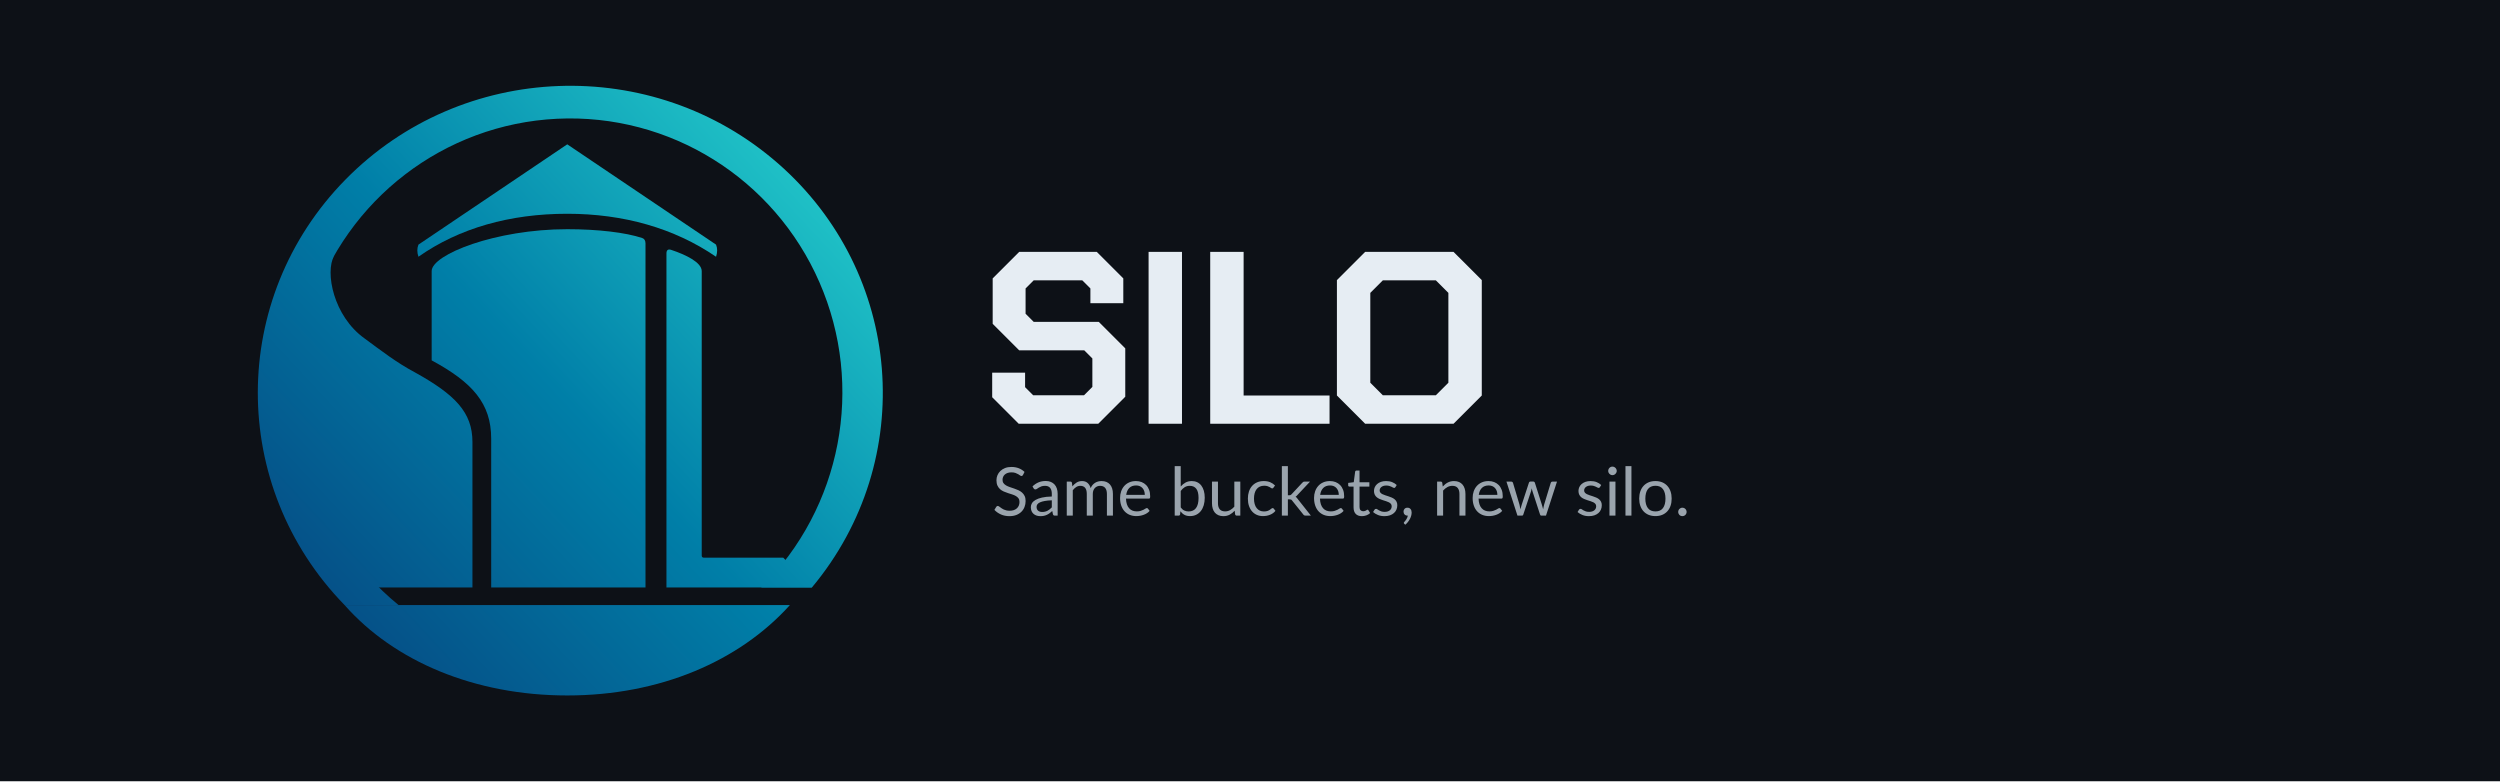
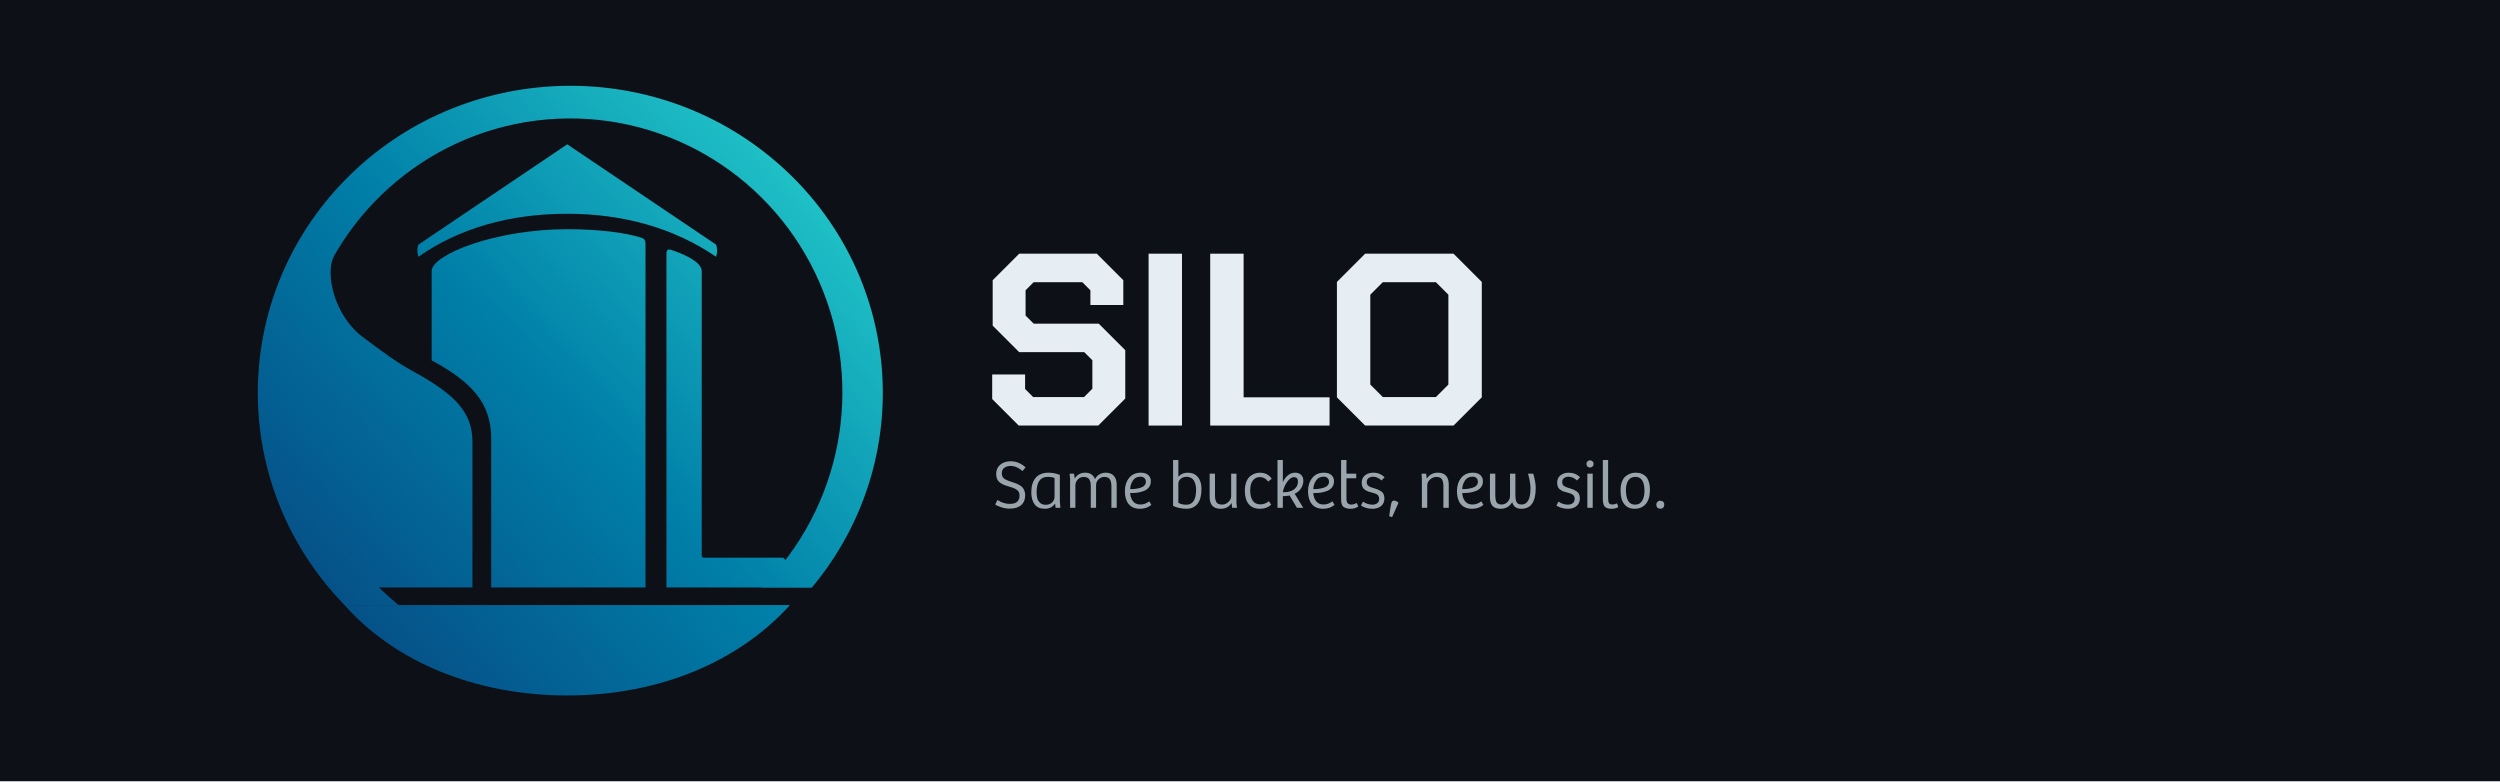
<svg xmlns="http://www.w3.org/2000/svg" viewBox="0 0 1600 500" width="1600" height="500" role="img" aria-label="silo">
  <rect width="1600" height="500" fill="#0d1117" />
  <g transform="translate(1.84,-100.93) scale(0.70546)">
    <defs>
      <linearGradient id="silo-color" x1="276" y1="720" x2="742" y2="286" gradientUnits="userSpaceOnUse">
        <stop offset="0" stop-color="#064A83" />
        <stop offset="0.5" stop-color="#007FA8" />
        <stop offset="1" stop-color="#22C7C9" />
      </linearGradient>
    </defs>
    <g fill="url(#silo-color)">
      <path d="       M 734 676       A 283.5 278.5 0 1 0 310 692       L 359 692       A 247 248.5 0 1 1 688 676       Z" />
      <path d="       M 300.57 375       C 292 390 300 430 328 450       C 343 461 357 472 374 481       C 410 501 426 517 426 544       L 426 676       L 336 676       C 308 647 286 608 274 565       C 262 522 263 479 272 439       C 278 413 286 389 300.57 375       Z" />
      <path d="       M 602 373       Q 602 368 607 370       C 619 374 634 381 634 389       L 634 647       Q 634 649 636 649       L 708 649       L 734 676       L 602 676       Z" />
      <path d="       M 310 692       L 714 692       C 668 743 596 774 512 774       C 428 774 355 743 310 692       Z" />
      <path d="       M 389 389       C 389 374 447 351 512 351       C 540 351 565 354 580 359       Q 583 360 583 364       L 583 676       L 443 676       L 443 541       C 443 509 426 490 389 470       Z" />
      <path d="       M 512 274       L 647 365       Q 649 370 647 376       C 609 350 563 337 512 337       C 460 337 414 350 377 376       Q 375 370 377 365       Z" />
    </g>
  </g>
-   <g transform="translate(635.00,161.20) scale(0.15714)">
+   <g transform="translate(635.00,162.36) scale(0.15714)">
    <g fill="#e6edf3">
      <path id="silo-logo-s" d="M0 592V492H134V551L167 584H374L408 550V434L375 401H110L2 293V108L110 0H426L534 108V209H400V149L367 116H169L136 149V252L169 285H434L542 393V590L432 700H108Z" />
      <path id="silo-logo-i" d="M637 0H773V700H637Z" />
      <path id="silo-logo-l" d="M888 0H1024V585H1374V700H888Z" />
      <path id="silo-logo-o" d="M1404 585V115L1519 0H1879L1994 115V585L1879 700H1519ZM1807 584 1858 533V167L1807 116H1591L1540 167V533L1591 584Z" />
    </g>
  </g>
-   <g transform="translate(635.00,330)">
-     <path d="M20.70-27.97L19.69-25.99Q19.50-25.67 19.27-25.51Q19.05-25.35 18.73-25.35Q18.36-25.35 17.87-25.71Q17.37-26.08 16.63-26.52Q15.89-26.96 14.85-27.33Q13.80-27.69 12.32-27.69Q10.92-27.69 9.86-27.32Q8.79-26.94 8.07-26.29Q7.35-25.65 6.99-24.78Q6.62-23.91 6.62-22.90Q6.62-21.61 7.26-20.76Q7.89-19.91 8.93-19.31Q9.98-18.71 11.30-18.26Q12.62-17.82 14.01-17.35Q15.39-16.88 16.72-16.29Q18.04-15.70 19.08-14.79Q20.12-13.89 20.76-12.58Q21.39-11.27 21.39-9.35Q21.39-7.33 20.70-5.56Q20.02-3.78 18.69-2.47Q17.37-1.16 15.45-0.41Q13.52 0.34 11.07 0.34Q8.06 0.34 5.61-0.74Q3.16-1.83 1.42-3.68L2.62-5.65Q2.80-5.89 3.04-6.05Q3.29-6.21 3.59-6.21Q3.87-6.21 4.22-5.99Q4.58-5.76 5.03-5.42Q5.48-5.07 6.06-4.67Q6.64-4.26 7.39-3.91Q8.13-3.57 9.07-3.34Q10.02-3.12 11.20-3.12Q12.69-3.12 13.85-3.53Q15.01-3.93 15.81-4.68Q16.62-5.42 17.05-6.45Q17.48-7.48 17.48-8.75Q17.48-10.15 16.85-11.04Q16.21-11.93 15.18-12.53Q14.15-13.14 12.81-13.56Q11.48-13.98 10.11-14.42Q8.73-14.86 7.40-15.44Q6.06-16.02 5.03-16.94Q4-17.87 3.36-19.25Q2.73-20.64 2.73-22.68Q2.73-24.32 3.36-25.84Q4-27.37 5.21-28.55Q6.43-29.73 8.20-30.44Q9.98-31.15 12.28-31.15Q14.86-31.15 16.97-30.34Q19.09-29.52 20.70-27.97M38.16-5.29L38.16-9.80Q35.52-9.72 33.66-9.38Q31.80-9.05 30.63-8.51Q29.46-7.98 28.93-7.25Q28.40-6.51 28.40-5.61Q28.40-4.75 28.68-4.13Q28.96-3.50 29.44-3.11Q29.93-2.71 30.58-2.53Q31.24-2.34 31.99-2.34Q33-2.34 33.84-2.55Q34.68-2.75 35.42-3.14Q36.16-3.53 36.84-4.06Q37.52-4.60 38.16-5.29M26.49-17.48L25.80-18.71Q27.61-20.45 29.69-21.31Q31.78-22.17 34.31-22.17Q36.14-22.17 37.56-21.56Q38.98-20.96 39.95-19.89Q40.91-18.81 41.41-17.29Q41.90-15.76 41.90-13.93L41.90 0L40.20 0Q39.65 0 39.34-0.18Q39.04-0.37 38.87-0.90L38.44-2.97Q37.58-2.17 36.77-1.56Q35.95-0.95 35.05-0.53Q34.14-0.11 33.12 0.12Q32.10 0.34 30.85 0.34Q29.58 0.34 28.47-0.01Q27.35-0.37 26.52-1.08Q25.69-1.78 25.21-2.87Q24.73-3.96 24.73-5.44Q24.73-6.73 25.43-7.92Q26.14-9.12 27.73-10.04Q29.33-10.97 31.88-11.56Q34.44-12.15 38.16-12.23L38.16-13.93Q38.16-16.47 37.07-17.77Q35.97-19.07 33.86-19.07Q32.44-19.07 31.49-18.72Q30.53-18.36 29.83-17.92Q29.13-17.48 28.63-17.12Q28.12-16.77 27.63-16.77Q27.24-16.77 26.96-16.97Q26.68-17.18 26.49-17.48M51.58 0L47.73 0L47.73-21.78L50.03-21.78Q50.85-21.78 51.04-20.98L51.32-18.75Q52.52-20.23 54.03-21.18Q55.53-22.12 57.51-22.12Q59.71-22.12 61.07-20.90Q62.44-19.67 63.04-17.59Q63.51-18.77 64.25-19.63Q64.99-20.49 65.92-21.05Q66.84-21.61 67.89-21.87Q68.93-22.12 70-22.12Q71.72-22.12 73.07-21.58Q74.41-21.03 75.35-19.97Q76.28-18.92 76.78-17.38Q77.27-15.85 77.27-13.87L77.27 0L73.42 0L73.42-13.87Q73.42-16.43 72.30-17.75Q71.19-19.07 69.08-19.07Q68.13-19.07 67.28-18.74Q66.44-18.40 65.79-17.76Q65.15-17.11 64.77-16.14Q64.39-15.16 64.39-13.87L64.39 0L60.54 0L60.54-13.87Q60.54-16.49 59.49-17.78Q58.44-19.07 56.42-19.07Q55-19.07 53.79-18.31Q52.59-17.54 51.58-16.23L51.58 0M85.76-13.27L97.67-13.27Q97.67-14.60 97.30-15.71Q96.92-16.81 96.20-17.62Q95.48-18.43 94.45-18.87Q93.42-19.31 92.11-19.31Q89.35-19.31 87.75-17.71Q86.15-16.10 85.76-13.27M99.70-4.45L100.77-3.05Q100.06-2.19 99.07-1.56Q98.08-0.92 96.95-0.52Q95.83-0.11 94.62 0.10Q93.42 0.30 92.23 0.30Q89.98 0.30 88.07-0.46Q86.17-1.23 84.79-2.70Q83.40-4.17 82.62-6.34Q81.85-8.51 81.85-11.33Q81.85-13.61 82.55-15.59Q83.25-17.57 84.56-19.02Q85.87-20.47 87.76-21.30Q89.66-22.12 92.02-22.12Q93.98-22.12 95.64-21.47Q97.31-20.81 98.52-19.58Q99.74-18.34 100.43-16.52Q101.11-14.71 101.11-12.38Q101.11-11.48 100.92-11.18Q100.73-10.88 100.19-10.88L85.63-10.88Q85.70-8.82 86.20-7.29Q86.71-5.76 87.61-4.74Q88.52-3.72 89.76-3.21Q91.01-2.71 92.56-2.71Q94-2.71 95.04-3.04Q96.08-3.38 96.84-3.76Q97.59-4.15 98.09-4.48Q98.60-4.82 98.96-4.82Q99.44-4.82 99.70-4.45M120.66-15.78L120.66-5.25Q121.71-3.83 122.97-3.25Q124.23-2.67 125.73-2.67Q128.81-2.67 130.44-4.84Q132.07-7.01 132.07-11.31Q132.07-15.31 130.62-17.19Q129.17-19.07 126.48-19.07Q124.61-19.07 123.23-18.21Q121.84-17.35 120.66-15.78M120.66-31.67L120.66-18.64Q122.03-20.23 123.76-21.18Q125.50-22.12 127.75-22.12Q129.67-22.12 131.20-21.39Q132.74-20.66 133.82-19.27Q134.89-17.89 135.46-15.91Q136.03-13.93 136.03-11.46Q136.03-8.82 135.39-6.64Q134.74-4.47 133.53-2.93Q132.31-1.40 130.57-0.55Q128.83 0.30 126.66 0.30Q124.51 0.30 123.03-0.51Q121.56-1.31 120.46-2.80L120.27-0.82Q120.10 0 119.28 0L116.81 0L116.81-31.67L120.66-31.67M154.97-21.78L158.80-21.78L158.80 0L156.52 0Q155.70 0 155.49-0.80L155.19-3.14Q153.77-1.57 152-0.61Q150.24 0.34 147.96 0.34Q146.18 0.34 144.81-0.25Q143.45-0.84 142.52-1.91Q141.60-2.99 141.14-4.52Q140.67-6.04 140.67-7.89L140.67-21.78L144.50-21.78L144.50-7.89Q144.50-5.42 145.63-4.06Q146.76-2.71 149.08-2.71Q150.78-2.71 152.25-3.52Q153.72-4.32 154.97-5.74L154.97-21.78M181.03-19.29L180.02-17.91Q179.85-17.67 179.68-17.54Q179.50-17.42 179.20-17.42Q178.88-17.42 178.49-17.68Q178.11-17.95 177.54-18.28Q176.97-18.60 176.14-18.87Q175.31-19.14 174.11-19.14Q172.49-19.14 171.27-18.57Q170.04-18 169.22-16.92Q168.39-15.85 167.97-14.32Q167.55-12.79 167.55-10.90Q167.55-8.92 168-7.39Q168.45-5.85 169.28-4.81Q170.11-3.76 171.28-3.21Q172.45-2.67 173.91-2.67Q175.31-2.67 176.21-3Q177.12-3.33 177.71-3.74Q178.30-4.15 178.70-4.48Q179.09-4.82 179.48-4.82Q179.96-4.82 180.21-4.45L181.29-3.05Q180.58-2.17 179.68-1.55Q178.77-0.92 177.73-0.51Q176.69-0.09 175.55 0.11Q174.41 0.30 173.23 0.30Q171.18 0.30 169.43-0.45Q167.68-1.20 166.39-2.63Q165.10-4.06 164.37-6.15Q163.64-8.23 163.64-10.90Q163.64-13.33 164.31-15.39Q164.99-17.46 166.29-18.95Q167.59-20.45 169.50-21.29Q171.40-22.12 173.87-22.12Q176.17-22.12 177.92-21.38Q179.68-20.64 181.03-19.29M185.39-31.67L189.24-31.67L189.24-13.03L190.23-13.03Q190.66-13.03 190.95-13.15Q191.24-13.27 191.56-13.63L198.44-21.01Q198.75-21.37 199.08-21.58Q199.41-21.78 199.97-21.78L203.43-21.78L195.41-13.24Q194.83-12.51 194.17-12.10Q194.55-11.85 194.87-11.51Q195.18-11.18 195.46-10.75L203.97 0L200.55 0Q200.06 0 199.70-0.16Q199.35-0.32 199.09-0.75L191.93-9.68Q191.61-10.13 191.30-10.27Q190.98-10.41 190.34-10.41L189.24-10.41L189.24 0L185.39 0L185.39-31.67M209.90-13.27L221.82-13.27Q221.82-14.60 221.44-15.71Q221.06-16.81 220.34-17.62Q219.62-18.43 218.59-18.87Q217.56-19.31 216.25-19.31Q213.50-19.31 211.89-17.71Q210.29-16.10 209.90-13.27M223.84-4.45L224.91-3.05Q224.20-2.19 223.21-1.56Q222.22-0.92 221.10-0.52Q219.97-0.11 218.76 0.10Q217.56 0.30 216.38 0.30Q214.12 0.30 212.22-0.46Q210.31-1.23 208.93-2.70Q207.54-4.17 206.77-6.34Q205.99-8.51 205.99-11.33Q205.99-13.61 206.69-15.59Q207.39-17.57 208.70-19.02Q210.01-20.47 211.90-21.30Q213.80-22.12 216.16-22.12Q218.12-22.12 219.78-21.47Q221.45-20.81 222.66-19.58Q223.88-18.34 224.57-16.52Q225.26-14.71 225.26-12.38Q225.26-11.48 225.06-11.18Q224.87-10.88 224.33-10.88L209.78-10.88Q209.84-8.82 210.35-7.29Q210.85-5.76 211.75-4.74Q212.66-3.72 213.90-3.21Q215.15-2.71 216.70-2.71Q218.14-2.71 219.18-3.04Q220.22-3.38 220.98-3.76Q221.73-4.15 222.23-4.48Q222.74-4.82 223.11-4.82Q223.58-4.82 223.84-4.45M236.63 0.34Q234.05 0.34 232.66-1.10Q231.28-2.54 231.28-5.25L231.28-18.58L228.65-18.58Q228.31-18.58 228.07-18.78Q227.84-18.98 227.84-19.41L227.84-20.94L231.40-21.39L232.29-28.12Q232.35-28.44 232.58-28.65Q232.80-28.85 233.17-28.85L235.10-28.85L235.10-21.35L241.40-21.35L241.40-18.58L235.10-18.58L235.10-5.50Q235.10-4.13 235.77-3.46Q236.44-2.80 237.49-2.80Q238.09-2.80 238.53-2.96Q238.97-3.12 239.30-3.31Q239.62-3.50 239.84-3.67Q240.07-3.83 240.24-3.83Q240.54-3.83 240.78-3.46L241.90-1.63Q240.91-0.71 239.51-0.18Q238.11 0.34 236.63 0.34M258.90-19.59L258.04-18.19Q257.79-17.72 257.25-17.72Q256.93-17.72 256.52-17.95Q256.11-18.19 255.52-18.48Q254.93-18.77 254.11-19.02Q253.29-19.26 252.17-19.26Q251.21-19.26 250.43-19.02Q249.66-18.77 249.11-18.34Q248.56-17.91 248.27-17.34Q247.98-16.77 247.98-16.10Q247.98-15.27 248.46-14.71Q248.95-14.15 249.74-13.74Q250.54-13.33 251.55-13.02Q252.56-12.71 253.62-12.35Q254.69-12 255.70-11.57Q256.71-11.14 257.51-10.49Q258.30-9.85 258.78-8.91Q259.27-7.98 259.27-6.67Q259.27-5.16 258.73-3.88Q258.19-2.60 257.14-1.67Q256.09-0.73 254.56-0.19Q253.03 0.34 251.03 0.34Q248.76 0.34 246.91-0.40Q245.06-1.14 243.77-2.30L244.67-3.76Q244.84-4.04 245.08-4.19Q245.31-4.34 245.68-4.34Q246.07-4.34 246.50-4.04Q246.93-3.74 247.54-3.38Q248.15-3.01 249.03-2.71Q249.92-2.41 251.23-2.41Q252.35-2.41 253.18-2.70Q254.02-2.99 254.58-3.48Q255.14-3.98 255.41-4.62Q255.68-5.27 255.68-6Q255.68-6.90 255.19-7.49Q254.71-8.08 253.92-8.50Q253.12-8.92 252.10-9.23Q251.08-9.55 250.01-9.89Q248.95-10.23 247.93-10.67Q246.91-11.12 246.11-11.78Q245.31-12.45 244.83-13.43Q244.35-14.41 244.35-15.80Q244.35-17.05 244.86-18.20Q245.38-19.35 246.37-20.22Q247.36-21.09 248.80-21.61Q250.24-22.12 252.09-22.12Q254.24-22.12 255.95-21.45Q257.66-20.77 258.90-19.59M264.39 5.83L263.74 5.20Q263.57 5.05 263.50 4.92Q263.44 4.79 263.44 4.60Q263.44 4.45 263.54 4.30Q263.63 4.15 263.76 4.02Q263.98 3.78 264.31 3.40Q264.64 3.01 264.99 2.48Q265.33 1.96 265.62 1.32Q265.91 0.69 266.04-0.02Q265.98 0 265.90 0Q265.83 0 265.76 0Q264.64 0 263.94-0.74Q263.25-1.48 263.25-2.64Q263.25-3.66 263.94-4.36Q264.64-5.07 265.80-5.07Q266.45-5.07 266.94-4.84Q267.44-4.60 267.77-4.18Q268.11-3.76 268.28-3.21Q268.45-2.67 268.45-2.02Q268.45-1.05 268.18-0.01Q267.91 1.03 267.38 2.05Q266.86 3.07 266.11 4.04Q265.35 5.01 264.39 5.83M288.06-20.98L288.36-18.62Q289.07-19.41 289.86-20.06Q290.66-20.70 291.55-21.17Q292.44-21.63 293.44-21.88Q294.44-22.12 295.60-22.12Q297.39-22.12 298.75-21.53Q300.12-20.94 301.03-19.86Q301.95-18.77 302.42-17.24Q302.89-15.72 302.89-13.87L302.89 0L299.04 0L299.04-13.87Q299.04-16.34 297.91-17.71Q296.79-19.07 294.49-19.07Q292.79-19.07 291.31-18.25Q289.84-17.44 288.59-16.04L288.59 0L284.75 0L284.75-21.78L287.05-21.78Q287.86-21.78 288.06-20.98M311.41-13.27L323.32-13.27Q323.32-14.60 322.94-15.71Q322.56-16.81 321.84-17.62Q321.12-18.43 320.09-18.87Q319.06-19.31 317.75-19.31Q315-19.31 313.39-17.71Q311.79-16.10 311.41-13.27M325.34-4.45L326.41-3.05Q325.70-2.19 324.71-1.56Q323.73-0.92 322.60-0.52Q321.47-0.11 320.26 0.10Q319.06 0.30 317.88 0.30Q315.62 0.30 313.72-0.46Q311.81-1.23 310.43-2.70Q309.04-4.17 308.27-6.34Q307.49-8.51 307.49-11.33Q307.49-13.61 308.19-15.59Q308.89-17.57 310.20-19.02Q311.51-20.47 313.41-21.30Q315.30-22.12 317.66-22.12Q319.62-22.12 321.29-21.47Q322.95-20.81 324.17-19.58Q325.38-18.34 326.07-16.52Q326.76-14.71 326.76-12.38Q326.76-11.48 326.56-11.18Q326.37-10.88 325.83-10.88L311.28-10.88Q311.34-8.82 311.85-7.29Q312.35-5.76 313.26-4.74Q314.16-3.72 315.41-3.21Q316.65-2.71 318.20-2.71Q319.64-2.71 320.68-3.04Q321.73-3.38 322.48-3.76Q323.23-4.15 323.74-4.48Q324.24-4.82 324.61-4.82Q325.08-4.82 325.34-4.45M358.60-21.78L361.48-21.78L354.43 0L351.40 0Q350.84 0 350.62-0.73L345.81-15.50Q345.63-16 345.53-16.50Q345.42-17.01 345.31-17.50Q345.20-17.01 345.10-16.50Q344.99-16 344.82-15.48L339.92-0.73Q339.72 0 339.06 0L336.17 0L329.12-21.78L332.13-21.78Q332.58-21.78 332.90-21.54Q333.21-21.31 333.31-20.98L337.49-6.97Q337.85-5.42 338.07-4.04Q338.26-4.75 338.46-5.48Q338.67-6.21 338.90-6.97L343.51-21.07Q343.61-21.39 343.88-21.61Q344.15-21.82 344.54-21.82L346.21-21.82Q346.64-21.82 346.92-21.61Q347.20-21.39 347.31-21.07L351.80-6.97Q352.04-6.21 352.23-5.48Q352.43-4.75 352.60-4.04Q352.71-4.75 352.87-5.47Q353.03-6.19 353.22-6.97L357.48-20.98Q357.59-21.33 357.89-21.55Q358.19-21.78 358.60-21.78M389.77-19.59L388.91-18.19Q388.66-17.72 388.12-17.72Q387.80-17.72 387.39-17.95Q386.98-18.19 386.39-18.48Q385.80-18.77 384.98-19.02Q384.16-19.26 383.04-19.26Q382.08-19.26 381.30-19.02Q380.53-18.77 379.98-18.34Q379.43-17.91 379.14-17.34Q378.85-16.77 378.85-16.10Q378.85-15.27 379.34-14.71Q379.82-14.15 380.61-13.74Q381.41-13.33 382.42-13.02Q383.43-12.71 384.50-12.35Q385.56-12 386.57-11.57Q387.58-11.14 388.38-10.49Q389.17-9.85 389.66-8.91Q390.14-7.98 390.14-6.67Q390.14-5.16 389.60-3.88Q389.06-2.60 388.01-1.67Q386.96-0.73 385.43-0.19Q383.90 0.34 381.90 0.34Q379.63 0.34 377.78-0.40Q375.93-1.14 374.64-2.30L375.54-3.76Q375.71-4.04 375.95-4.19Q376.19-4.34 376.55-4.34Q376.94-4.34 377.37-4.04Q377.80-3.74 378.41-3.38Q379.02-3.01 379.91-2.71Q380.79-2.41 382.10-2.41Q383.22-2.41 384.05-2.70Q384.89-2.99 385.45-3.48Q386.01-3.98 386.28-4.62Q386.55-5.27 386.55-6Q386.55-6.90 386.06-7.49Q385.58-8.08 384.79-8.50Q383.99-8.92 382.97-9.23Q381.95-9.55 380.88-9.89Q379.82-10.23 378.80-10.67Q377.78-11.12 376.98-11.78Q376.19-12.45 375.70-13.43Q375.22-14.41 375.22-15.80Q375.22-17.05 375.73-18.20Q376.25-19.35 377.24-20.22Q378.23-21.09 379.67-21.61Q381.11-22.12 382.96-22.12Q385.11-22.12 386.82-21.45Q388.53-20.77 389.77-19.59M395.06-21.78L398.89-21.78L398.89 0L395.06 0L395.06-21.78M399.71-28.62Q399.71-28.06 399.48-27.57Q399.26-27.09 398.88-26.71Q398.50-26.34 398-26.12Q397.49-25.91 396.93-25.91Q396.37-25.91 395.89-26.12Q395.41-26.34 395.04-26.71Q394.68-27.09 394.46-27.57Q394.25-28.06 394.25-28.62Q394.25-29.18 394.46-29.68Q394.68-30.19 395.04-30.56Q395.41-30.94 395.89-31.15Q396.37-31.37 396.93-31.37Q397.49-31.37 398-31.15Q398.50-30.94 398.88-30.56Q399.26-30.19 399.48-29.68Q399.71-29.18 399.71-28.62M405.30-31.67L409.12-31.67L409.12 0L405.30 0L405.30-31.67M424.50-22.12Q426.88-22.12 428.80-21.33Q430.71-20.53 432.06-19.07Q433.42-17.61 434.14-15.53Q434.86-13.46 434.86-10.90Q434.86-8.32 434.14-6.26Q433.42-4.19 432.06-2.73Q430.71-1.27 428.80-0.48Q426.88 0.30 424.50 0.30Q422.09 0.30 420.16-0.48Q418.24-1.27 416.89-2.73Q415.53-4.19 414.81-6.26Q414.09-8.32 414.09-10.90Q414.09-13.46 414.81-15.53Q415.53-17.61 416.89-19.07Q418.24-20.53 420.16-21.33Q422.09-22.12 424.50-22.12M424.50-2.69Q427.72-2.69 429.31-4.85Q430.90-7.01 430.90-10.88Q430.90-14.77 429.31-16.94Q427.72-19.11 424.50-19.11Q422.86-19.11 421.65-18.55Q420.43-18 419.63-16.94Q418.82-15.89 418.42-14.35Q418.02-12.81 418.02-10.88Q418.02-7.01 419.63-4.85Q421.23-2.69 424.50-2.69M439.05-2.37Q439.05-2.92 439.26-3.42Q439.46-3.91 439.81-4.28Q440.17-4.64 440.66-4.86Q441.16-5.07 441.72-5.07Q442.28-5.07 442.77-4.86Q443.27-4.64 443.63-4.28Q444-3.91 444.21-3.42Q444.43-2.92 444.43-2.37Q444.43-1.78 444.21-1.30Q444-0.82 443.63-0.45Q443.27-0.09 442.77 0.12Q442.28 0.32 441.72 0.32Q441.16 0.32 440.66 0.12Q440.17-0.09 439.81-0.45Q439.46-0.82 439.26-1.30Q439.05-1.78 439.05-2.37" fill="#9aa4ad" />
+   <g transform="translate(635.00,325)">
+     <path d="M1.94-2.16L3.39-5.02Q7.08-2.51 11.35-2.51Q17.51-2.51 17.51-7.92Q17.51-10.30 15.84-11.48Q14.17-12.67 10.91-13.55Q9.02-14.08 7.77-14.59Q6.51-15.09 5.19-15.99Q3.87-16.90 3.21-18.33Q2.55-19.76 2.55-21.69Q2.55-25.34 5.13-27.57Q7.70-29.79 11.84-29.79Q14.65-29.79 17.16-28.67Q19.67-27.54 21.34-25.87L19.40-23.54Q15.62-26.80 11.79-26.80Q9.55-26.80 7.85-25.67Q6.16-24.55 6.16-22.04Q6.16-19.71 7.79-18.59Q9.42-17.47 12.94-16.41Q14.43-15.93 15.38-15.58Q16.32-15.22 17.53-14.52Q18.74-13.82 19.43-13.02Q20.11-12.23 20.61-10.93Q21.12-9.64 21.12-8.05Q21.12-3.96 18.52-1.72Q15.93 0.53 11.26 0.53Q8.40 0.53 5.72-0.37Q3.04-1.28 1.94-2.16M43.30-21.08L43.30-3.83L43.65 0L40.57 0L40.30-2.60L40.17-2.64Q37.93 0.62 33.75 0.62Q29.30 0.62 27.17-2.20Q25.04-5.02 25.04-9.99Q25.04-15.93 27.85-19.21Q30.67-22.48 36.08-22.48Q39.56-22.48 43.30-21.08M39.91-6.95L39.91-19.05Q38.24-19.80 35.51-19.80Q28.42-19.80 28.42-9.86Q28.42-7.70 28.86-6.05Q29.30-4.40 30.67-3.17Q32.03-1.94 34.19-1.94Q36.83-1.94 38.37-3.45Q39.91-4.97 39.91-6.95M53.24-14.30L53.24 0L49.85 0L49.85-18.57L49.54-21.87L52.40-21.87L52.80-18.74Q55.18-22.48 59.53-22.48Q64.15-22.48 65.82-18.39Q66.84-20.37 68.66-21.43Q70.49-22.48 72.64-22.48Q76.03-22.48 77.86-20.48Q79.68-18.48 79.68-14.74L79.68 0L76.30 0L76.30-13.82Q76.30-16.59 75.35-18.17Q74.40-19.76 71.76-19.76Q69.56-19.76 68.02-18.17Q66.48-16.59 66.48-14.52L66.48 0L63.10 0L63.10-13.77Q63.10-15 62.94-15.93Q62.79-16.85 62.37-17.80Q61.95-18.74 60.98-19.25Q60.02-19.76 58.56-19.76Q56.28-19.76 54.76-18.11Q53.24-16.46 53.24-14.30M95.13-22.48Q98.16-22.48 99.86-20.99Q101.55-19.49 101.55-17.03Q101.55-14.74 100.32-13.13Q99.09-11.53 97.06-10.78Q95.04-10.03 93.21-9.75Q91.39-9.46 89.45-9.46Q89.23-9.46 88.86-9.48Q88.48-9.50 88.31-9.50Q88.44-6.42 90.07-4.27Q91.70-2.11 94.91-2.11Q97.81-2.11 100.54-4.14L101.86-1.89Q98.87 0.62 94.69 0.62Q89.76 0.62 87.34-2.40Q84.92-5.41 84.92-10.60Q84.92-15.71 87.60-19.10Q90.29-22.48 95.13-22.48M98.34-16.63Q98.34-18.17 97.39-19.05Q96.45-19.93 94.95-19.93Q91.74-19.93 90.09-17.51Q88.44-15.09 88.31-12.01Q88.44-12.01 88.73-11.99Q89.01-11.97 89.19-11.97Q90.55-11.97 91.92-12.17Q93.28-12.36 94.84-12.80Q96.40-13.24 97.37-14.23Q98.34-15.22 98.34-16.63M115.76-1.32L115.76-30.58L119.15-30.58L119.15-19.93Q121.44-22.48 125.18-22.48Q129.27-22.48 131.60-19.71Q133.94-16.94 133.94-12.10Q133.94-5.76 131.41-2.57Q128.88 0.62 124.17 0.62Q121.97 0.62 119.53 0.07Q117.08-0.48 115.76-1.32M119.15-15.49L119.15-3.21Q121.26-1.98 124.21-1.98Q130.50-1.98 130.50-11.57Q130.50-12.98 130.24-14.30Q129.98-15.62 129.36-16.94Q128.74-18.26 127.45-19.05Q126.15-19.84 124.34-19.84Q122.23-19.84 120.69-18.59Q119.15-17.34 119.15-15.49M152.94-7.35L152.94-21.87L156.33-21.87L156.33-3.21L156.64 0L153.60 0L153.25-2.99L153.16-2.99Q150.83 0.62 146.26 0.62Q139.17 0.62 139.17-6.91L139.17-21.87L142.60-21.87L142.60-7.88Q142.60-5.06 143.53-3.56Q144.45-2.07 147.14-2.07Q149.38-2.07 151.16-3.74Q152.94-5.41 152.94-7.35M171.69-2.20Q174.55-2.20 177.10-4.22L178.55-1.98Q175.69 0.62 171.42 0.62Q166.67 0.62 164.19-2.35Q161.70-5.32 161.70-10.96Q161.70-14.12 162.60-16.50Q163.50-18.88 164.98-20.11Q166.45-21.34 168.04-21.91Q169.62-22.48 171.29-22.48Q176.31-22.48 178.90-18.61L176.62-16.81Q174.46-19.67 171.34-19.67Q168.52-19.67 166.83-17.51Q165.13-15.36 165.13-11.09Q165.13-6.95 166.72-4.58Q168.30-2.20 171.69-2.20M199.14-17.25Q199.14-15.05 197.82-12.72Q196.50-10.38 193.60-8.98L199.06 0L195.05 0L190.34-7.88Q188.23-7.44 186.03-7.44L186.03 0L182.60 0L182.60-30.58L186.03-30.58L186.03-16.32Q187-18.83 189.09-20.66Q191.18-22.48 193.95-22.48Q196.20-22.48 197.67-21.14Q199.14-19.80 199.14-17.25M195.71-16.90Q195.71-18.22 195.05-18.92Q194.39-19.62 193.25-19.62Q190.87-19.62 188.72-16.54Q186.56-13.46 186.03-9.94Q190.52-9.86 193.12-11.73Q195.71-13.60 195.71-16.90M212.34-22.48Q215.38-22.48 217.07-20.99Q218.77-19.49 218.77-17.03Q218.77-14.74 217.54-13.13Q216.30-11.53 214.28-10.78Q212.26-10.03 210.43-9.75Q208.60-9.46 206.67-9.46Q206.45-9.46 206.07-9.48Q205.70-9.50 205.52-9.50Q205.66-6.42 207.28-4.27Q208.91-2.11 212.12-2.11Q215.03-2.11 217.76-4.14L219.08-1.89Q216.08 0.62 211.90 0.62Q206.98 0.62 204.56-2.40Q202.14-5.41 202.14-10.60Q202.14-15.71 204.82-19.10Q207.50-22.48 212.34-22.48M215.56-16.63Q215.56-18.17 214.61-19.05Q213.66-19.93 212.17-19.93Q208.96-19.93 207.31-17.51Q205.66-15.09 205.52-12.01Q205.66-12.01 205.94-11.99Q206.23-11.97 206.40-11.97Q207.77-11.97 209.13-12.17Q210.50-12.36 212.06-12.80Q213.62-13.24 214.59-14.23Q215.56-15.22 215.56-16.63M223.30-5.98L223.30-30.58L226.73-30.58L226.73-21.87L232.98-21.87L232.98-18.92L226.73-18.92L226.73-5.90Q226.73-3.78 227.52-2.93Q228.32-2.07 229.94-2.07Q231.48-2.07 233.29-3.12L234.30-0.84Q232.19 0.62 229.33 0.62Q227.66 0.62 226.47 0.20Q225.28-0.22 224.66-0.77Q224.05-1.32 223.74-2.31Q223.43-3.30 223.37-4.03Q223.30-4.75 223.30-5.98M236.02-1.50L237.34-3.96Q240.15-2.02 243.32-2.02Q245.26-2.02 246.47-2.97Q247.68-3.92 247.68-5.76Q247.68-7.52 246.53-8.36Q245.39-9.20 243.14-9.72Q241.60-10.08 240.59-10.45Q239.58-10.82 238.55-11.53Q237.51-12.23 237.01-13.33Q236.50-14.43 236.50-16.02Q236.50-19.14 238.63-20.81Q240.77-22.48 243.85-22.48Q248.20-22.48 251.15-19.54L249.17-17.51Q246.66-19.89 243.72-19.89Q242.09-19.89 240.90-19.03Q239.71-18.17 239.71-16.50Q239.71-15.58 240.04-14.92Q240.37-14.26 241.16-13.79Q241.96-13.33 242.53-13.13Q243.10-12.94 244.38-12.54Q246-12.06 246.84-11.70Q247.68-11.35 248.82-10.63Q249.96-9.90 250.49-8.78Q251.02-7.66 251.02-6.07Q251.02-2.90 248.91-1.14Q246.80 0.62 243.36 0.62Q240.94 0.62 238.92-0.07Q236.90-0.75 236.02-1.50M260.04-3.21L255.95 5.94L254.10 5.37Q254.76 0 255.29-2.33Q255.55-3.56 255.95-4.09Q256.34-4.62 257.09-4.62Q258.63-4.62 260.04-3.21M278.43-14.34L278.43 0L275 0L275-18.57L274.78-21.87L277.73-21.87L278.12-18.70Q280.68-22.48 285.21-22.48Q288.64-22.48 290.42-20.57Q292.20-18.66 292.20-14.92L292.20 0L288.77 0L288.77-13.86Q288.77-16.68 287.85-18.22Q286.92-19.76 284.37-19.76Q281.91-19.76 280.17-18.08Q278.43-16.41 278.43-14.34M307.65-22.48Q310.68-22.48 312.38-20.99Q314.07-19.49 314.07-17.03Q314.07-14.74 312.84-13.13Q311.61-11.53 309.58-10.78Q307.56-10.03 305.73-9.75Q303.91-9.46 301.97-9.46Q301.75-9.46 301.38-9.48Q301-9.50 300.83-9.50Q300.96-6.42 302.59-4.27Q304.22-2.11 307.43-2.11Q310.33-2.11 313.06-4.14L314.38-1.89Q311.39 0.62 307.21 0.62Q302.28 0.62 299.86-2.40Q297.44-5.41 297.44-10.60Q297.44-15.71 300.12-19.10Q302.81-22.48 307.65-22.48M310.86-16.63Q310.86-18.17 309.91-19.05Q308.97-19.93 307.47-19.93Q304.26-19.93 302.61-17.51Q300.96-15.09 300.83-12.01Q300.96-12.01 301.25-11.99Q301.53-11.97 301.71-11.97Q303.07-11.97 304.44-12.17Q305.80-12.36 307.36-12.80Q308.92-13.24 309.89-14.23Q310.86-15.22 310.86-16.63M342.94-21.87L346.28-21.87Q347.86-16.50 347.86-12.67Q347.86 0.62 338.67 0.62Q333.92 0.62 332.82-3.61Q330.22 0.62 325.47 0.62Q321.90 0.62 320.23-1.19Q318.56-2.99 318.56-6.78L318.56-21.87L321.99-21.87L321.99-8.58Q321.99-7.30 322.04-6.56Q322.08-5.81 322.30-4.84Q322.52-3.87 322.92-3.37Q323.31-2.86 324.08-2.49Q324.85-2.11 326-2.11Q328.24-2.11 329.82-3.74Q331.41-5.37 331.41-7.52L331.41-21.87L334.84-21.87L334.84-8.45Q334.84-6.95 334.95-6.03Q335.06-5.10 335.41-4.09Q335.76-3.08 336.60-2.60Q337.44-2.11 338.76-2.11Q344.52-2.11 344.52-12.50Q344.52-16.10 342.94-21.87M361.11-1.50L362.43-3.96Q365.24-2.02 368.41-2.02Q370.35-2.02 371.56-2.97Q372.77-3.92 372.77-5.76Q372.77-7.52 371.62-8.36Q370.48-9.20 368.24-9.72Q366.70-10.08 365.68-10.45Q364.67-10.82 363.64-11.53Q362.60-12.23 362.10-13.33Q361.59-14.43 361.59-16.02Q361.59-19.14 363.73-20.81Q365.86-22.48 368.94-22.48Q373.30-22.48 376.24-19.54L374.26-17.51Q371.76-19.89 368.81-19.89Q367.18-19.89 365.99-19.03Q364.80-18.17 364.80-16.50Q364.80-15.58 365.13-14.92Q365.46-14.26 366.26-13.79Q367.05-13.33 367.62-13.13Q368.19-12.94 369.47-12.54Q371.10-12.06 371.93-11.70Q372.77-11.35 373.91-10.63Q375.06-9.90 375.58-8.78Q376.11-7.66 376.11-6.07Q376.11-2.90 374-1.14Q371.89 0.62 368.46 0.62Q366.04 0.62 364.01-0.07Q361.99-0.75 361.11-1.50M384.34-21.87L384.34 0L380.91 0L380.91-21.87L384.34-21.87M380.34-28.12Q380.34-29.08 381-29.74Q381.66-30.40 382.62-30.40Q383.59-30.40 384.25-29.74Q384.91-29.08 384.91-28.12Q384.91-27.10 384.25-26.44Q383.59-25.78 382.58-25.78Q381.61-25.78 380.97-26.44Q380.34-27.10 380.34-28.12M390.81-5.68L390.81-30.58L394.20-30.58L394.20-6.16Q394.20-3.92 394.77-3.01Q395.34-2.11 396.97-2.11Q398.42-2.11 399.92-2.86L400.71-0.48Q399.04 0.62 396.22 0.62Q394.72 0.62 393.67 0.22Q392.61-0.18 392.08-0.73Q391.56-1.28 391.25-2.22Q390.94-3.17 390.87-3.89Q390.81-4.62 390.81-5.68M411.49-2.02Q414.48-2.02 415.98-4.49Q417.47-6.95 417.47-10.82Q417.47-19.80 411.66-19.80Q408.67-19.80 407.13-17.53Q405.59-15.27 405.59-11.53Q405.59-2.02 411.49-2.02M402.16-11.09Q402.16-14.34 403.04-16.68Q403.92-19.01 405.44-20.22Q406.96-21.43 408.54-21.96Q410.12-22.48 411.93-22.48Q413.03-22.48 414.04-22.31Q415.05-22.13 416.39-21.47Q417.74-20.81 418.68-19.71Q419.63-18.61 420.29-16.50Q420.95-14.39 420.95-11.57Q420.95-5.46 418.26-2.42Q415.58 0.62 411.18 0.62Q406.91 0.62 404.54-2.33Q402.16-5.28 402.16-11.09M425.04-1.98Q425.04-3.08 425.74-3.81Q426.45-4.53 427.55-4.53Q428.74-4.53 429.44-3.85Q430.14-3.17 430.14-2.02Q430.14-0.88 429.46-0.15Q428.78 0.57 427.68 0.57Q426.45 0.57 425.74-0.11Q425.04-0.79 425.04-1.98" fill="#9aa4ad" />
  </g>
</svg>
